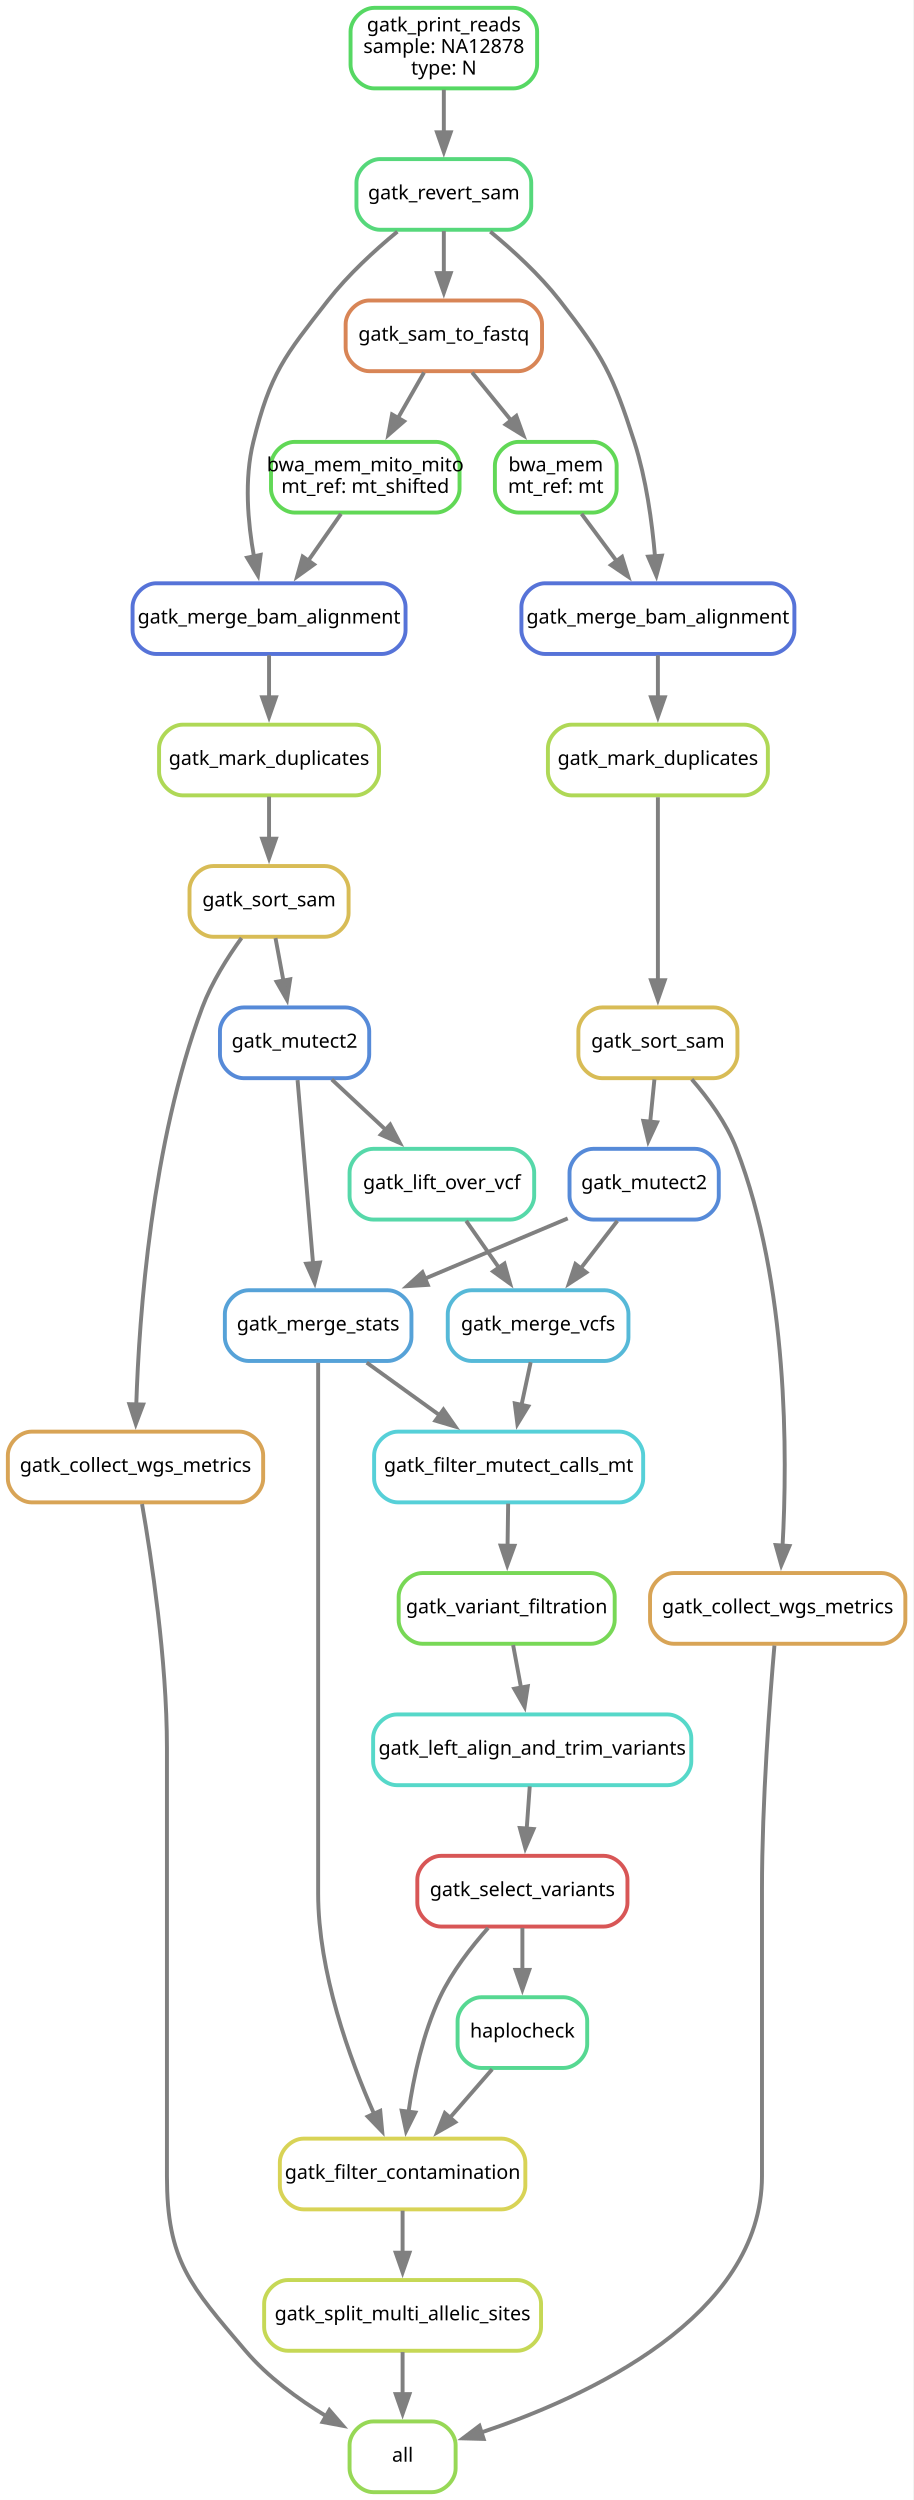
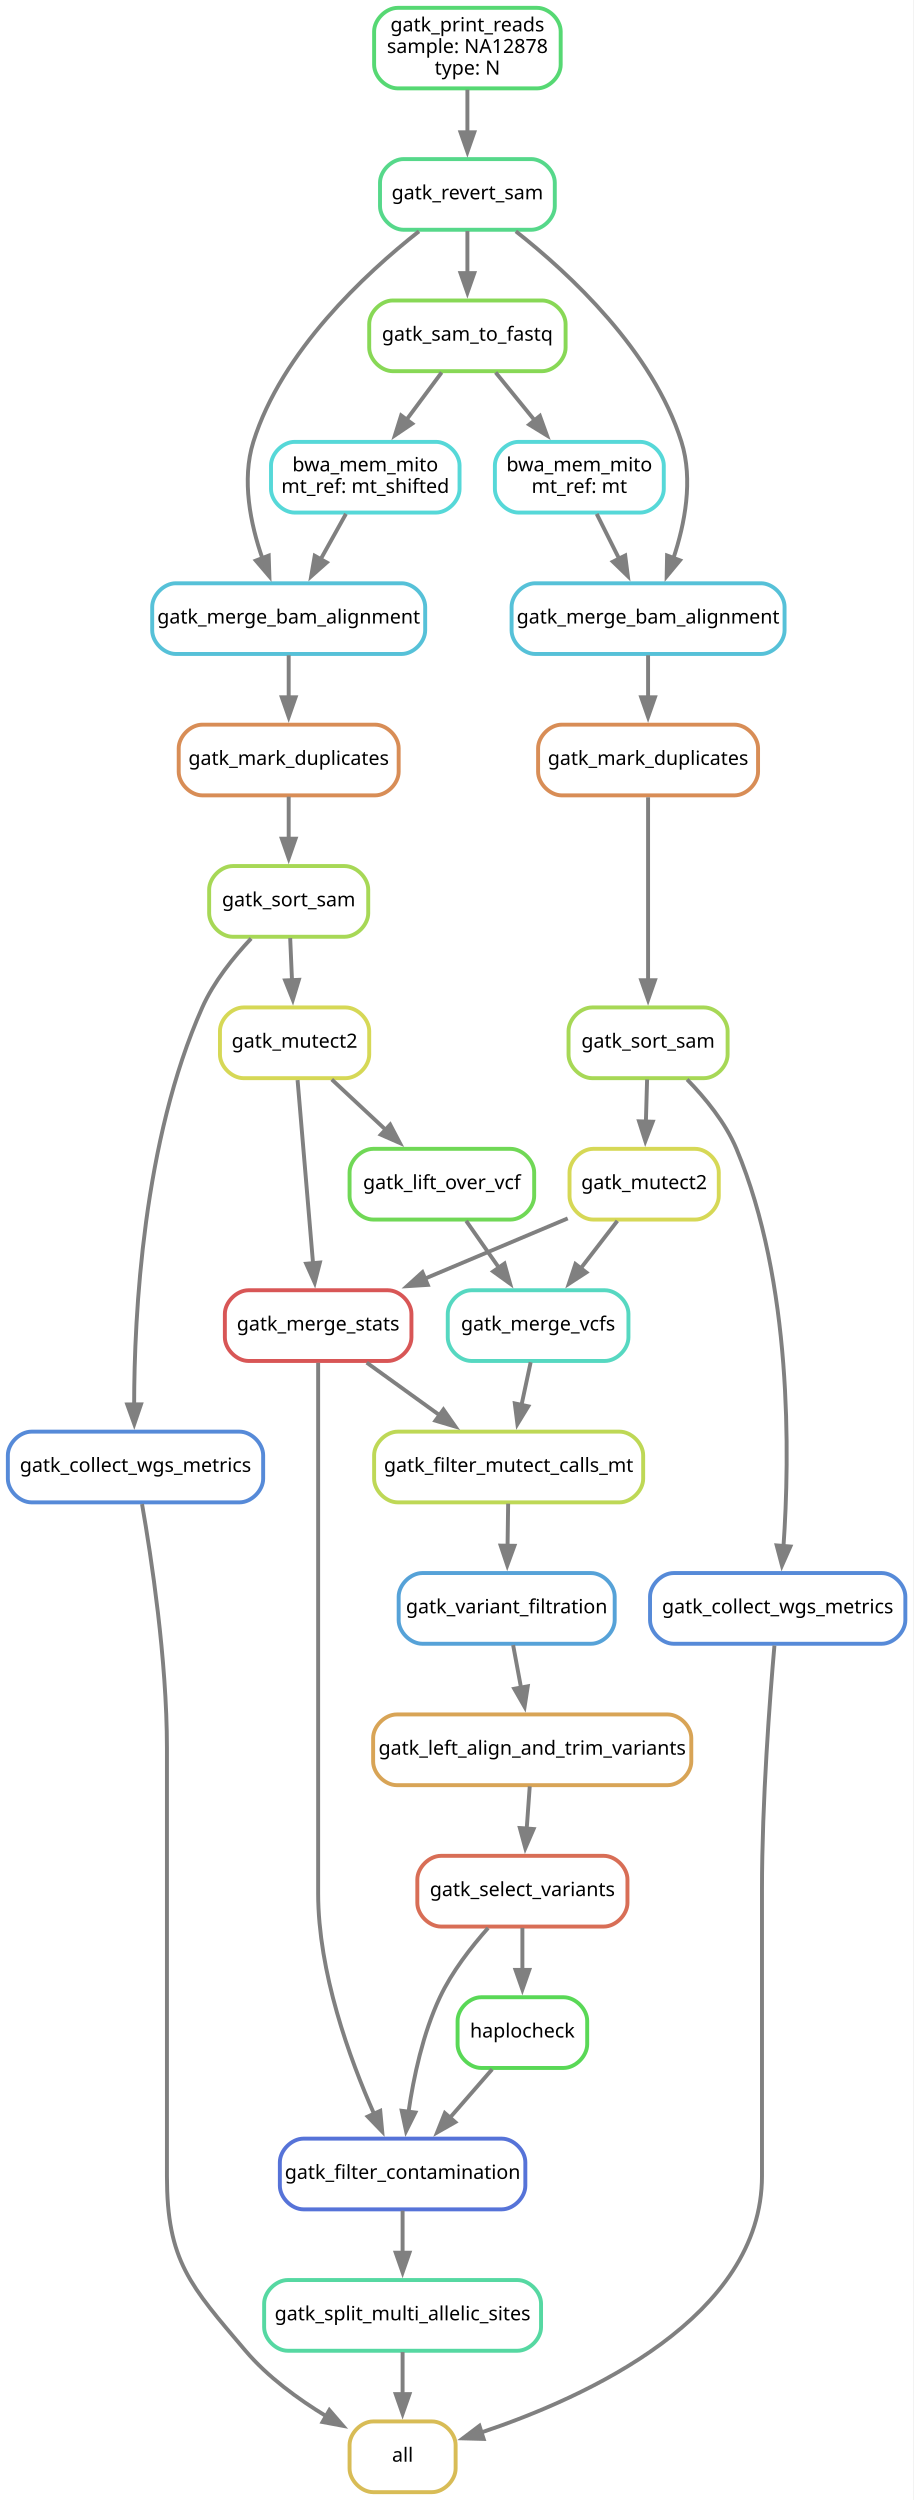
<svg xmlns="http://www.w3.org/2000/svg" width="465pt" height="1273pt" viewBox="0.00 0.00 465.00 1273.00">
  <g id="graph0" class="graph" transform="scale(1 1) rotate(0) translate(4 1269)">
    <polygon fill="white" stroke="none" points="-4,4 -4,-1269 461,-1269 461,4 -4,4" />
    <g id="node1" class="node">
-       <path fill="none" stroke="#97d856" stroke-width="2" d="M216,-36C216,-36 186,-36 186,-36 180,-36 174,-30 174,-24 174,-24 174,-12 174,-12 174,-6 180,0 186,0 186,0 216,0 216,0 222,0 228,-6 228,-12 228,-12 228,-24 228,-24 228,-30 222,-36 216,-36" />
+       <path fill="none" stroke="#d8bc56" stroke-width="2" d="M216,-36C216,-36 186,-36 186,-36 180,-36 174,-30 174,-24 174,-24 174,-12 174,-12 174,-6 180,0 186,0 186,0 216,0 216,0 222,0 228,-6 228,-12 228,-12 228,-24 228,-24 228,-30 222,-36 216,-36" />
      <text text-anchor="middle" x="201" y="-15.5" font-family="sans" font-size="10.00">all</text>
    </g>
    <g id="node2" class="node">
-       <path fill="none" stroke="#c6d856" stroke-width="2" d="M259.5,-108C259.5,-108 142.5,-108 142.5,-108 136.5,-108 130.5,-102 130.5,-96 130.5,-96 130.5,-84 130.5,-84 130.5,-78 136.5,-72 142.5,-72 142.5,-72 259.5,-72 259.5,-72 265.5,-72 271.5,-78 271.5,-84 271.5,-84 271.5,-96 271.5,-96 271.5,-102 265.5,-108 259.5,-108" />
+       <path fill="none" stroke="#56d8a2" stroke-width="2" d="M259.5,-108C259.5,-108 142.5,-108 142.5,-108 136.5,-108 130.5,-102 130.5,-96 130.5,-96 130.5,-84 130.5,-84 130.5,-78 136.5,-72 142.5,-72 142.5,-72 259.5,-72 259.5,-72 265.5,-72 271.5,-78 271.5,-84 271.5,-84 271.5,-96 271.5,-96 271.5,-102 265.5,-108 259.5,-108" />
      <text text-anchor="middle" x="201" y="-87.5" font-family="sans" font-size="10.00">gatk_split_multi_allelic_sites</text>
    </g>
    <g id="edge1" class="edge">
      <path fill="none" stroke="grey" stroke-width="2" d="M201,-71.34C201,-64.75 201,-57.08 201,-49.67" />
      <polygon fill="grey" stroke="grey" stroke-width="2" points="204.5,-49.93 201,-39.93 197.5,-49.93 204.5,-49.93" />
    </g>
    <g id="node3" class="node">
-       <path fill="none" stroke="#d8d356" stroke-width="2" d="M251.5,-180C251.5,-180 150.5,-180 150.5,-180 144.5,-180 138.5,-174 138.5,-168 138.5,-168 138.5,-156 138.5,-156 138.5,-150 144.5,-144 150.5,-144 150.5,-144 251.5,-144 251.5,-144 257.5,-144 263.5,-150 263.5,-156 263.5,-156 263.5,-168 263.5,-168 263.5,-174 257.5,-180 251.5,-180" />
+       <path fill="none" stroke="#5673d8" stroke-width="2" d="M251.5,-180C251.5,-180 150.5,-180 150.5,-180 144.5,-180 138.5,-174 138.5,-168 138.5,-168 138.5,-156 138.5,-156 138.5,-150 144.5,-144 150.5,-144 150.5,-144 251.5,-144 251.5,-144 257.5,-144 263.5,-150 263.5,-156 263.5,-156 263.5,-168 263.5,-168 263.5,-174 257.5,-180 251.5,-180" />
      <text text-anchor="middle" x="201" y="-159.5" font-family="sans" font-size="10.00">gatk_filter_contamination</text>
    </g>
    <g id="edge4" class="edge">
      <path fill="none" stroke="grey" stroke-width="2" d="M201,-143.34C201,-136.75 201,-129.08 201,-121.67" />
      <polygon fill="grey" stroke="grey" stroke-width="2" points="204.5,-121.93 201,-111.93 197.5,-121.93 204.5,-121.93" />
    </g>
    <g id="node4" class="node">
-       <path fill="none" stroke="#d85656" stroke-width="2" d="M303.5,-324C303.5,-324 220.5,-324 220.5,-324 214.5,-324 208.5,-318 208.5,-312 208.5,-312 208.5,-300 208.5,-300 208.5,-294 214.5,-288 220.5,-288 220.5,-288 303.5,-288 303.5,-288 309.5,-288 315.5,-294 315.5,-300 315.5,-300 315.5,-312 315.5,-312 315.5,-318 309.5,-324 303.5,-324" />
+       <path fill="none" stroke="#d86e56" stroke-width="2" d="M303.5,-324C303.5,-324 220.5,-324 220.5,-324 214.5,-324 208.5,-318 208.5,-312 208.5,-312 208.5,-300 208.5,-300 208.5,-294 214.5,-288 220.5,-288 220.5,-288 303.5,-288 303.5,-288 309.5,-288 315.5,-294 315.5,-300 315.5,-300 315.5,-312 315.5,-312 315.5,-318 309.5,-324 303.5,-324" />
      <text text-anchor="middle" x="262" y="-303.5" font-family="sans" font-size="10.00">gatk_select_variants</text>
    </g>
    <g id="edge5" class="edge">
      <path fill="none" stroke="grey" stroke-width="2" d="M244.54,-287.29C235.93,-277.6 226.1,-264.96 220,-252 211.35,-233.64 206.6,-211.29 204.01,-193.59" />
      <polygon fill="grey" stroke="grey" stroke-width="2" points="207.5,-193.31 202.77,-183.82 200.56,-194.18 207.5,-193.31" />
    </g>
    <g id="node24" class="node">
-       <path fill="none" stroke="#56d892" stroke-width="2" d="M283,-252C283,-252 241,-252 241,-252 235,-252 229,-246 229,-240 229,-240 229,-228 229,-228 229,-222 235,-216 241,-216 241,-216 283,-216 283,-216 289,-216 295,-222 295,-228 295,-228 295,-240 295,-240 295,-246 289,-252 283,-252" />
+       <path fill="none" stroke="#59d856" stroke-width="2" d="M283,-252C283,-252 241,-252 241,-252 235,-252 229,-246 229,-240 229,-240 229,-228 229,-228 229,-222 235,-216 241,-216 241,-216 283,-216 283,-216 289,-216 295,-222 295,-228 295,-228 295,-240 295,-240 295,-246 289,-252 283,-252" />
      <text text-anchor="middle" x="262" y="-231.5" font-family="sans" font-size="10.00">haplocheck</text>
    </g>
    <g id="edge32" class="edge">
      <path fill="none" stroke="grey" stroke-width="2" d="M262,-287.34C262,-280.75 262,-273.08 262,-265.67" />
      <polygon fill="grey" stroke="grey" stroke-width="2" points="265.5,-265.93 262,-255.93 258.5,-265.93 265.5,-265.93" />
    </g>
    <g id="node5" class="node">
-       <path fill="none" stroke="#56d8c9" stroke-width="2" d="M336,-396C336,-396 198,-396 198,-396 192,-396 186,-390 186,-384 186,-384 186,-372 186,-372 186,-366 192,-360 198,-360 198,-360 336,-360 336,-360 342,-360 348,-366 348,-372 348,-372 348,-384 348,-384 348,-390 342,-396 336,-396" />
+       <path fill="none" stroke="#d8a456" stroke-width="2" d="M336,-396C336,-396 198,-396 198,-396 192,-396 186,-390 186,-384 186,-384 186,-372 186,-372 186,-366 192,-360 198,-360 198,-360 336,-360 336,-360 342,-360 348,-366 348,-372 348,-372 348,-384 348,-384 348,-390 342,-396 336,-396" />
      <text text-anchor="middle" x="267" y="-375.5" font-family="sans" font-size="10.00">gatk_left_align_and_trim_variants</text>
    </g>
    <g id="edge8" class="edge">
      <path fill="none" stroke="grey" stroke-width="2" d="M265.74,-359.34C265.27,-352.75 264.72,-345.08 264.19,-337.67" />
      <polygon fill="grey" stroke="grey" stroke-width="2" points="267.7,-337.65 263.49,-327.92 260.72,-338.15 267.7,-337.65" />
    </g>
    <g id="node6" class="node">
-       <path fill="none" stroke="#78d856" stroke-width="2" d="M297,-468C297,-468 211,-468 211,-468 205,-468 199,-462 199,-456 199,-456 199,-444 199,-444 199,-438 205,-432 211,-432 211,-432 297,-432 297,-432 303,-432 309,-438 309,-444 309,-444 309,-456 309,-456 309,-462 303,-468 297,-468" />
+       <path fill="none" stroke="#56a2d8" stroke-width="2" d="M297,-468C297,-468 211,-468 211,-468 205,-468 199,-462 199,-456 199,-456 199,-444 199,-444 199,-438 205,-432 211,-432 211,-432 297,-432 297,-432 303,-432 309,-438 309,-444 309,-444 309,-456 309,-456 309,-462 303,-468 297,-468" />
      <text text-anchor="middle" x="254" y="-447.5" font-family="sans" font-size="10.00">gatk_variant_filtration</text>
    </g>
    <g id="edge9" class="edge">
      <path fill="none" stroke="grey" stroke-width="2" d="M257.28,-431.34C258.5,-424.75 259.93,-417.08 261.3,-409.67" />
      <polygon fill="grey" stroke="grey" stroke-width="2" points="264.74,-410.35 263.12,-399.88 257.86,-409.07 264.74,-410.35" />
    </g>
    <g id="node7" class="node">
-       <path fill="none" stroke="#56d0d8" stroke-width="2" d="M311.5,-540C311.5,-540 198.5,-540 198.5,-540 192.5,-540 186.5,-534 186.5,-528 186.5,-528 186.5,-516 186.5,-516 186.5,-510 192.5,-504 198.5,-504 198.5,-504 311.5,-504 311.5,-504 317.5,-504 323.5,-510 323.5,-516 323.5,-516 323.5,-528 323.5,-528 323.5,-534 317.5,-540 311.5,-540" />
+       <path fill="none" stroke="#bed856" stroke-width="2" d="M311.5,-540C311.5,-540 198.5,-540 198.5,-540 192.5,-540 186.5,-534 186.5,-528 186.5,-528 186.5,-516 186.5,-516 186.5,-510 192.5,-504 198.5,-504 198.5,-504 311.5,-504 311.5,-504 317.5,-504 323.5,-510 323.5,-516 323.5,-516 323.5,-528 323.5,-528 323.5,-534 317.5,-540 311.5,-540" />
      <text text-anchor="middle" x="255" y="-519.5" font-family="sans" font-size="10.00">gatk_filter_mutect_calls_mt</text>
    </g>
    <g id="edge10" class="edge">
      <path fill="none" stroke="grey" stroke-width="2" d="M254.75,-503.34C254.65,-496.75 254.54,-489.08 254.44,-481.67" />
      <polygon fill="grey" stroke="grey" stroke-width="2" points="257.94,-481.88 254.3,-471.93 250.94,-481.98 257.94,-481.88" />
    </g>
    <g id="node8" class="node">
-       <path fill="none" stroke="#56b9d8" stroke-width="2" d="M304,-612C304,-612 236,-612 236,-612 230,-612 224,-606 224,-600 224,-600 224,-588 224,-588 224,-582 230,-576 236,-576 236,-576 304,-576 304,-576 310,-576 316,-582 316,-588 316,-588 316,-600 316,-600 316,-606 310,-612 304,-612" />
+       <path fill="none" stroke="#56d8c1" stroke-width="2" d="M304,-612C304,-612 236,-612 236,-612 230,-612 224,-606 224,-600 224,-600 224,-588 224,-588 224,-582 230,-576 236,-576 236,-576 304,-576 304,-576 310,-576 316,-582 316,-588 316,-588 316,-600 316,-600 316,-606 310,-612 304,-612" />
      <text text-anchor="middle" x="270" y="-591.5" font-family="sans" font-size="10.00">gatk_merge_vcfs</text>
    </g>
    <g id="edge11" class="edge">
      <path fill="none" stroke="grey" stroke-width="2" d="M266.21,-575.34C264.79,-568.67 263.12,-560.89 261.51,-553.39" />
      <polygon fill="grey" stroke="grey" stroke-width="2" points="264.99,-552.91 259.47,-543.86 258.14,-554.37 264.99,-552.91" />
    </g>
    <g id="node9" class="node">
-       <path fill="none" stroke="#56d8a9" stroke-width="2" d="M256,-684C256,-684 186,-684 186,-684 180,-684 174,-678 174,-672 174,-672 174,-660 174,-660 174,-654 180,-648 186,-648 186,-648 256,-648 256,-648 262,-648 268,-654 268,-660 268,-660 268,-672 268,-672 268,-678 262,-684 256,-684" />
+       <path fill="none" stroke="#70d856" stroke-width="2" d="M256,-684C256,-684 186,-684 186,-684 180,-684 174,-678 174,-672 174,-672 174,-660 174,-660 174,-654 180,-648 186,-648 186,-648 256,-648 256,-648 262,-648 268,-654 268,-660 268,-660 268,-672 268,-672 268,-678 262,-684 256,-684" />
      <text text-anchor="middle" x="221" y="-663.5" font-family="sans" font-size="10.00">gatk_lift_over_vcf</text>
    </g>
    <g id="edge13" class="edge">
      <path fill="none" stroke="grey" stroke-width="2" d="M233.36,-647.34C238.43,-640.1 244.43,-631.53 250.08,-623.45" />
      <polygon fill="grey" stroke="grey" stroke-width="2" points="252.87,-625.58 255.73,-615.38 247.13,-621.57 252.87,-625.58" />
    </g>
    <g id="node10" class="node">
-       <path fill="none" stroke="#568ad8" stroke-width="2" d="M172,-756C172,-756 120,-756 120,-756 114,-756 108,-750 108,-744 108,-744 108,-732 108,-732 108,-726 114,-720 120,-720 120,-720 172,-720 172,-720 178,-720 184,-726 184,-732 184,-732 184,-744 184,-744 184,-750 178,-756 172,-756" />
+       <path fill="none" stroke="#d6d856" stroke-width="2" d="M172,-756C172,-756 120,-756 120,-756 114,-756 108,-750 108,-744 108,-744 108,-732 108,-732 108,-726 114,-720 120,-720 120,-720 172,-720 172,-720 178,-720 184,-726 184,-732 184,-732 184,-744 184,-744 184,-750 178,-756 172,-756" />
      <text text-anchor="middle" x="146" y="-735.5" font-family="sans" font-size="10.00">gatk_mutect2</text>
    </g>
    <g id="edge15" class="edge">
      <path fill="none" stroke="grey" stroke-width="2" d="M164.93,-719.34C173.3,-711.52 183.33,-702.16 192.57,-693.53" />
      <polygon fill="grey" stroke="grey" stroke-width="2" points="194.68,-696.35 199.61,-686.97 189.91,-691.23 194.68,-696.35" />
    </g>
    <g id="node23" class="node">
-       <path fill="none" stroke="#56a2d8" stroke-width="2" d="M193.5,-612C193.5,-612 122.5,-612 122.5,-612 116.5,-612 110.5,-606 110.5,-600 110.5,-600 110.5,-588 110.5,-588 110.5,-582 116.5,-576 122.5,-576 122.5,-576 193.5,-576 193.5,-576 199.5,-576 205.5,-582 205.5,-588 205.5,-588 205.5,-600 205.5,-600 205.5,-606 199.5,-612 193.5,-612" />
+       <path fill="none" stroke="#d85656" stroke-width="2" d="M193.5,-612C193.5,-612 122.5,-612 122.5,-612 116.5,-612 110.5,-606 110.5,-600 110.5,-600 110.5,-588 110.5,-588 110.5,-582 116.5,-576 122.5,-576 122.5,-576 193.5,-576 193.5,-576 199.5,-576 205.5,-582 205.5,-588 205.5,-588 205.5,-600 205.5,-600 205.5,-606 199.5,-612 193.5,-612" />
      <text text-anchor="middle" x="158" y="-591.5" font-family="sans" font-size="10.00">gatk_merge_stats</text>
    </g>
    <g id="edge31" class="edge">
      <path fill="none" stroke="grey" stroke-width="2" d="M147.52,-719.02C149.5,-695.54 153.01,-654.11 155.41,-625.64" />
      <polygon fill="grey" stroke="grey" stroke-width="2" points="158.88,-626.11 156.24,-615.85 151.91,-625.52 158.88,-626.11" />
    </g>
    <g id="node11" class="node">
-       <path fill="none" stroke="#d8bc56" stroke-width="2" d="M161.5,-828C161.5,-828 104.5,-828 104.5,-828 98.5,-828 92.5,-822 92.5,-816 92.5,-816 92.5,-804 92.5,-804 92.5,-798 98.5,-792 104.5,-792 104.5,-792 161.5,-792 161.5,-792 167.5,-792 173.5,-798 173.5,-804 173.5,-804 173.5,-816 173.5,-816 173.5,-822 167.5,-828 161.5,-828" />
-       <text text-anchor="middle" x="133" y="-807.5" font-family="sans" font-size="10.00">gatk_sort_sam</text>
+       <path fill="none" stroke="#a7d856" stroke-width="2" d="M171.5,-828C171.5,-828 114.5,-828 114.5,-828 108.5,-828 102.5,-822 102.5,-816 102.5,-816 102.5,-804 102.5,-804 102.5,-798 108.5,-792 114.5,-792 114.5,-792 171.5,-792 171.5,-792 177.5,-792 183.5,-798 183.5,-804 183.5,-804 183.5,-816 183.5,-816 183.5,-822 177.5,-828 171.5,-828" />
+       <text text-anchor="middle" x="143" y="-807.5" font-family="sans" font-size="10.00">gatk_sort_sam</text>
    </g>
    <g id="edge16" class="edge">
-       <path fill="none" stroke="grey" stroke-width="2" d="M136.28,-791.34C137.5,-784.75 138.93,-777.08 140.3,-769.67" />
-       <polygon fill="grey" stroke="grey" stroke-width="2" points="143.74,-770.35 142.12,-759.88 136.86,-769.07 143.74,-770.35" />
+       <path fill="none" stroke="grey" stroke-width="2" d="M143.76,-791.34C144.04,-784.75 144.37,-777.08 144.69,-769.67" />
+       <polygon fill="grey" stroke="grey" stroke-width="2" points="148.17,-770.07 145.1,-759.93 141.18,-769.77 148.17,-770.07" />
    </g>
    <g id="node26" class="node">
-       <path fill="none" stroke="#d8a456" stroke-width="2" d="M118,-540C118,-540 12,-540 12,-540 6,-540 0,-534 0,-528 0,-528 0,-516 0,-516 0,-510 6,-504 12,-504 12,-504 118,-504 118,-504 124,-504 130,-510 130,-516 130,-516 130,-528 130,-528 130,-534 124,-540 118,-540" />
+       <path fill="none" stroke="#568ad8" stroke-width="2" d="M118,-540C118,-540 12,-540 12,-540 6,-540 0,-534 0,-528 0,-528 0,-516 0,-516 0,-510 6,-504 12,-504 12,-504 118,-504 118,-504 124,-504 130,-510 130,-516 130,-516 130,-528 130,-528 130,-534 124,-540 118,-540" />
      <text text-anchor="middle" x="65" y="-519.5" font-family="sans" font-size="10.00">gatk_collect_wgs_metrics</text>
    </g>
    <g id="edge34" class="edge">
-       <path fill="none" stroke="grey" stroke-width="2" d="M118.99,-791.39C111.87,-781.53 103.75,-768.7 99,-756 73.18,-686.92 66.87,-599.49 65.39,-553.88" />
-       <polygon fill="grey" stroke="grey" stroke-width="2" points="68.89,-553.81 65.14,-543.9 61.89,-553.99 68.89,-553.81" />
+       <path fill="none" stroke="grey" stroke-width="2" d="M123.88,-791.12C114.87,-781.57 104.84,-769.11 99,-756 68.86,-688.31 64.36,-599.67 64.3,-553.68" />
+       <polygon fill="grey" stroke="grey" stroke-width="2" points="67.79,-553.9 64.37,-543.88 60.79,-553.85 67.79,-553.9" />
    </g>
    <g id="node12" class="node">
-       <path fill="none" stroke="#afd856" stroke-width="2" d="M177,-900C177,-900 89,-900 89,-900 83,-900 77,-894 77,-888 77,-888 77,-876 77,-876 77,-870 83,-864 89,-864 89,-864 177,-864 177,-864 183,-864 189,-870 189,-876 189,-876 189,-888 189,-888 189,-894 183,-900 177,-900" />
-       <text text-anchor="middle" x="133" y="-879.5" font-family="sans" font-size="10.00">gatk_mark_duplicates</text>
+       <path fill="none" stroke="#d88d56" stroke-width="2" d="M187,-900C187,-900 99,-900 99,-900 93,-900 87,-894 87,-888 87,-888 87,-876 87,-876 87,-870 93,-864 99,-864 99,-864 187,-864 187,-864 193,-864 199,-870 199,-876 199,-876 199,-888 199,-888 199,-894 193,-900 187,-900" />
+       <text text-anchor="middle" x="143" y="-879.5" font-family="sans" font-size="10.00">gatk_mark_duplicates</text>
    </g>
    <g id="edge17" class="edge">
-       <path fill="none" stroke="grey" stroke-width="2" d="M133,-863.34C133,-856.75 133,-849.08 133,-841.67" />
-       <polygon fill="grey" stroke="grey" stroke-width="2" points="136.5,-841.93 133,-831.93 129.5,-841.93 136.5,-841.93" />
+       <path fill="none" stroke="grey" stroke-width="2" d="M143,-863.34C143,-856.75 143,-849.08 143,-841.67" />
+       <polygon fill="grey" stroke="grey" stroke-width="2" points="146.5,-841.93 143,-831.93 139.5,-841.93 146.5,-841.93" />
    </g>
    <g id="node13" class="node">
-       <path fill="none" stroke="#5673d8" stroke-width="2" d="M190.5,-972C190.5,-972 75.5,-972 75.5,-972 69.5,-972 63.5,-966 63.5,-960 63.5,-960 63.5,-948 63.5,-948 63.5,-942 69.5,-936 75.5,-936 75.5,-936 190.5,-936 190.5,-936 196.5,-936 202.5,-942 202.5,-948 202.5,-948 202.5,-960 202.5,-960 202.5,-966 196.5,-972 190.5,-972" />
-       <text text-anchor="middle" x="133" y="-951.5" font-family="sans" font-size="10.00">gatk_merge_bam_alignment</text>
+       <path fill="none" stroke="#56c1d8" stroke-width="2" d="M200.5,-972C200.5,-972 85.5,-972 85.5,-972 79.5,-972 73.5,-966 73.5,-960 73.5,-960 73.5,-948 73.5,-948 73.5,-942 79.5,-936 85.5,-936 85.5,-936 200.5,-936 200.5,-936 206.5,-936 212.5,-942 212.5,-948 212.5,-948 212.5,-960 212.5,-960 212.5,-966 206.5,-972 200.5,-972" />
+       <text text-anchor="middle" x="143" y="-951.5" font-family="sans" font-size="10.00">gatk_merge_bam_alignment</text>
    </g>
    <g id="edge18" class="edge">
-       <path fill="none" stroke="grey" stroke-width="2" d="M133,-935.34C133,-928.75 133,-921.08 133,-913.67" />
-       <polygon fill="grey" stroke="grey" stroke-width="2" points="136.5,-913.93 133,-903.93 129.5,-913.93 136.5,-913.93" />
+       <path fill="none" stroke="grey" stroke-width="2" d="M143,-935.34C143,-928.75 143,-921.08 143,-913.67" />
+       <polygon fill="grey" stroke="grey" stroke-width="2" points="146.5,-913.93 143,-903.93 139.5,-913.93 146.5,-913.93" />
    </g>
    <g id="node14" class="node">
-       <path fill="none" stroke="#61d856" stroke-width="2" d="M218,-1044C218,-1044 146,-1044 146,-1044 140,-1044 134,-1038 134,-1032 134,-1032 134,-1020 134,-1020 134,-1014 140,-1008 146,-1008 146,-1008 218,-1008 218,-1008 224,-1008 230,-1014 230,-1020 230,-1020 230,-1032 230,-1032 230,-1038 224,-1044 218,-1044" />
-       <text text-anchor="middle" x="182" y="-1029" font-family="sans" font-size="10.00">bwa_mem_mito_mito</text>
+       <path fill="none" stroke="#56d8d8" stroke-width="2" d="M218,-1044C218,-1044 146,-1044 146,-1044 140,-1044 134,-1038 134,-1032 134,-1032 134,-1020 134,-1020 134,-1014 140,-1008 146,-1008 146,-1008 218,-1008 218,-1008 224,-1008 230,-1014 230,-1020 230,-1020 230,-1032 230,-1032 230,-1038 224,-1044 218,-1044" />
+       <text text-anchor="middle" x="182" y="-1029" font-family="sans" font-size="10.00">bwa_mem_mito</text>
      <text text-anchor="middle" x="182" y="-1018" font-family="sans" font-size="10.00">mt_ref: mt_shifted</text>
    </g>
    <g id="edge19" class="edge">
-       <path fill="none" stroke="grey" stroke-width="2" d="M169.64,-1007.34C164.57,-1000.1 158.57,-991.53 152.92,-983.45" />
-       <polygon fill="grey" stroke="grey" stroke-width="2" points="155.87,-981.57 147.27,-975.38 150.13,-985.58 155.87,-981.57" />
+       <path fill="none" stroke="grey" stroke-width="2" d="M172.16,-1007.34C168.26,-1000.34 163.68,-992.12 159.31,-984.28" />
+       <polygon fill="grey" stroke="grey" stroke-width="2" points="162.37,-982.58 154.45,-975.55 156.26,-985.99 162.37,-982.58" />
    </g>
    <g id="node15" class="node">
-       <path fill="none" stroke="#d88556" stroke-width="2" d="M260,-1116C260,-1116 184,-1116 184,-1116 178,-1116 172,-1110 172,-1104 172,-1104 172,-1092 172,-1092 172,-1086 178,-1080 184,-1080 184,-1080 260,-1080 260,-1080 266,-1080 272,-1086 272,-1092 272,-1092 272,-1104 272,-1104 272,-1110 266,-1116 260,-1116" />
-       <text text-anchor="middle" x="222" y="-1095.5" font-family="sans" font-size="10.00">gatk_sam_to_fastq</text>
+       <path fill="none" stroke="#88d856" stroke-width="2" d="M272,-1116C272,-1116 196,-1116 196,-1116 190,-1116 184,-1110 184,-1104 184,-1104 184,-1092 184,-1092 184,-1086 190,-1080 196,-1080 196,-1080 272,-1080 272,-1080 278,-1080 284,-1086 284,-1092 284,-1092 284,-1104 284,-1104 284,-1110 278,-1116 272,-1116" />
+       <text text-anchor="middle" x="234" y="-1095.5" font-family="sans" font-size="10.00">gatk_sam_to_fastq</text>
    </g>
    <g id="edge21" class="edge">
-       <path fill="none" stroke="grey" stroke-width="2" d="M211.91,-1079.34C207.86,-1072.26 203.1,-1063.92 198.57,-1056" />
-       <polygon fill="grey" stroke="grey" stroke-width="2" points="201.73,-1054.48 193.73,-1047.53 195.65,-1057.95 201.73,-1054.48" />
+       <path fill="none" stroke="grey" stroke-width="2" d="M220.88,-1079.34C215.44,-1072.01 208.99,-1063.34 202.93,-1055.18" />
+       <polygon fill="grey" stroke="grey" stroke-width="2" points="205.88,-1053.27 197.1,-1047.33 200.26,-1057.45 205.88,-1053.27" />
    </g>
    <g id="node22" class="node">
-       <path fill="none" stroke="#61d856" stroke-width="2" d="M298,-1044C298,-1044 260,-1044 260,-1044 254,-1044 248,-1038 248,-1032 248,-1032 248,-1020 248,-1020 248,-1014 254,-1008 260,-1008 260,-1008 298,-1008 298,-1008 304,-1008 310,-1014 310,-1020 310,-1020 310,-1032 310,-1032 310,-1038 304,-1044 298,-1044" />
-       <text text-anchor="middle" x="279" y="-1029" font-family="sans" font-size="10.00">bwa_mem</text>
-       <text text-anchor="middle" x="279" y="-1018" font-family="sans" font-size="10.00">mt_ref: mt</text>
+       <path fill="none" stroke="#56d8d8" stroke-width="2" d="M322,-1044C322,-1044 260,-1044 260,-1044 254,-1044 248,-1038 248,-1032 248,-1032 248,-1020 248,-1020 248,-1014 254,-1008 260,-1008 260,-1008 322,-1008 322,-1008 328,-1008 334,-1014 334,-1020 334,-1020 334,-1032 334,-1032 334,-1038 328,-1044 322,-1044" />
+       <text text-anchor="middle" x="291" y="-1029" font-family="sans" font-size="10.00">bwa_mem_mito</text>
+       <text text-anchor="middle" x="291" y="-1018" font-family="sans" font-size="10.00">mt_ref: mt</text>
    </g>
    <g id="edge29" class="edge">
-       <path fill="none" stroke="grey" stroke-width="2" d="M236.38,-1079.34C242.41,-1071.93 249.57,-1063.14 256.28,-1054.9" />
-       <polygon fill="grey" stroke="grey" stroke-width="2" points="258.91,-1057.21 262.51,-1047.25 253.48,-1052.79 258.91,-1057.21" />
+       <path fill="none" stroke="grey" stroke-width="2" d="M248.38,-1079.34C254.41,-1071.93 261.57,-1063.14 268.28,-1054.9" />
+       <polygon fill="grey" stroke="grey" stroke-width="2" points="270.91,-1057.21 274.51,-1047.25 265.48,-1052.79 270.91,-1057.21" />
    </g>
    <g id="node16" class="node">
-       <path fill="none" stroke="#56d87b" stroke-width="2" d="M254.5,-1188C254.5,-1188 189.5,-1188 189.5,-1188 183.5,-1188 177.5,-1182 177.5,-1176 177.5,-1176 177.5,-1164 177.5,-1164 177.5,-1158 183.5,-1152 189.5,-1152 189.5,-1152 254.5,-1152 254.5,-1152 260.5,-1152 266.5,-1158 266.5,-1164 266.5,-1164 266.5,-1176 266.5,-1176 266.5,-1182 260.5,-1188 254.5,-1188" />
-       <text text-anchor="middle" x="222" y="-1167.5" font-family="sans" font-size="10.00">gatk_revert_sam</text>
+       <path fill="none" stroke="#56d88a" stroke-width="2" d="M266.5,-1188C266.5,-1188 201.5,-1188 201.5,-1188 195.5,-1188 189.5,-1182 189.5,-1176 189.5,-1176 189.5,-1164 189.5,-1164 189.5,-1158 195.5,-1152 201.5,-1152 201.5,-1152 266.5,-1152 266.5,-1152 272.5,-1152 278.5,-1158 278.5,-1164 278.5,-1164 278.5,-1176 278.5,-1176 278.5,-1182 272.5,-1188 266.5,-1188" />
+       <text text-anchor="middle" x="234" y="-1167.5" font-family="sans" font-size="10.00">gatk_revert_sam</text>
    </g>
    <g id="edge20" class="edge">
-       <path fill="none" stroke="grey" stroke-width="2" d="M198.34,-1151.05C186.76,-1141.49 173.16,-1129.03 163,-1116 140.75,-1087.47 133.7,-1079.12 125,-1044 120.27,-1024.89 122.19,-1002.87 125.34,-985.5" />
-       <polygon fill="grey" stroke="grey" stroke-width="2" points="128.71,-986.46 127.33,-975.96 121.86,-985.03 128.71,-986.46" />
+       <path fill="none" stroke="grey" stroke-width="2" d="M209.34,-1151.21C181.88,-1129.57 139.46,-1090.16 125,-1044 118.93,-1024.6 123.54,-1002.17 129.61,-984.68" />
+       <polygon fill="grey" stroke="grey" stroke-width="2" points="132.82,-986.08 133.17,-975.49 126.29,-983.54 132.82,-986.08" />
    </g>
    <g id="edge22" class="edge">
-       <path fill="none" stroke="grey" stroke-width="2" d="M222,-1151.34C222,-1144.75 222,-1137.08 222,-1129.67" />
-       <polygon fill="grey" stroke="grey" stroke-width="2" points="225.5,-1129.93 222,-1119.93 218.5,-1129.93 225.5,-1129.93" />
+       <path fill="none" stroke="grey" stroke-width="2" d="M234,-1151.34C234,-1144.75 234,-1137.08 234,-1129.67" />
+       <polygon fill="grey" stroke="grey" stroke-width="2" points="237.5,-1129.93 234,-1119.93 230.5,-1129.93 237.5,-1129.93" />
    </g>
    <g id="node21" class="node">
-       <path fill="none" stroke="#5673d8" stroke-width="2" d="M388.5,-972C388.5,-972 273.5,-972 273.5,-972 267.5,-972 261.5,-966 261.5,-960 261.5,-960 261.5,-948 261.5,-948 261.5,-942 267.5,-936 273.5,-936 273.5,-936 388.5,-936 388.5,-936 394.5,-936 400.5,-942 400.5,-948 400.5,-948 400.5,-960 400.5,-960 400.5,-966 394.5,-972 388.5,-972" />
-       <text text-anchor="middle" x="331" y="-951.5" font-family="sans" font-size="10.00">gatk_merge_bam_alignment</text>
+       <path fill="none" stroke="#56c1d8" stroke-width="2" d="M383.5,-972C383.5,-972 268.5,-972 268.5,-972 262.5,-972 256.5,-966 256.5,-960 256.5,-960 256.5,-948 256.5,-948 256.5,-942 262.5,-936 268.5,-936 268.5,-936 383.5,-936 383.5,-936 389.5,-936 395.5,-942 395.5,-948 395.5,-948 395.5,-960 395.5,-960 395.5,-966 389.5,-972 383.5,-972" />
+       <text text-anchor="middle" x="326" y="-951.5" font-family="sans" font-size="10.00">gatk_merge_bam_alignment</text>
    </g>
    <g id="edge28" class="edge">
-       <path fill="none" stroke="grey" stroke-width="2" d="M245.66,-1151.05C257.24,-1141.49 270.84,-1129.03 281,-1116 303.25,-1087.47 307.97,-1078.46 319,-1044 325.04,-1025.14 328.04,-1003.08 329.53,-985.64" />
-       <polygon fill="grey" stroke="grey" stroke-width="2" points="333.01,-986.04 330.22,-975.82 326.03,-985.55 333.01,-986.04" />
+       <path fill="none" stroke="grey" stroke-width="2" d="M258.66,-1151.21C286.12,-1129.57 328.54,-1090.16 343,-1044 349.06,-1024.65 344.71,-1002.21 338.89,-984.71" />
+       <polygon fill="grey" stroke="grey" stroke-width="2" points="342.24,-983.68 335.47,-975.52 335.68,-986.12 342.24,-983.68" />
    </g>
    <g id="node17" class="node">
-       <path fill="none" stroke="#56d863" stroke-width="2" d="M257.5,-1265C257.5,-1265 186.5,-1265 186.5,-1265 180.5,-1265 174.5,-1259 174.5,-1253 174.5,-1253 174.5,-1236 174.5,-1236 174.5,-1230 180.5,-1224 186.5,-1224 186.5,-1224 257.5,-1224 257.5,-1224 263.5,-1224 269.5,-1230 269.5,-1236 269.5,-1236 269.5,-1253 269.5,-1253 269.5,-1259 263.5,-1265 257.5,-1265" />
-       <text text-anchor="middle" x="222" y="-1253" font-family="sans" font-size="10.00">gatk_print_reads</text>
-       <text text-anchor="middle" x="222" y="-1242" font-family="sans" font-size="10.00">sample: NA12878</text>
-       <text text-anchor="middle" x="222" y="-1231" font-family="sans" font-size="10.00">type: N</text>
+       <path fill="none" stroke="#56d873" stroke-width="2" d="M269.5,-1265C269.5,-1265 198.5,-1265 198.5,-1265 192.5,-1265 186.5,-1259 186.5,-1253 186.5,-1253 186.5,-1236 186.5,-1236 186.5,-1230 192.5,-1224 198.5,-1224 198.5,-1224 269.5,-1224 269.5,-1224 275.5,-1224 281.5,-1230 281.5,-1236 281.5,-1236 281.5,-1253 281.5,-1253 281.5,-1259 275.5,-1265 269.5,-1265" />
+       <text text-anchor="middle" x="234" y="-1253" font-family="sans" font-size="10.00">gatk_print_reads</text>
+       <text text-anchor="middle" x="234" y="-1242" font-family="sans" font-size="10.00">sample: NA12878</text>
+       <text text-anchor="middle" x="234" y="-1231" font-family="sans" font-size="10.00">type: N</text>
    </g>
    <g id="edge23" class="edge">
-       <path fill="none" stroke="grey" stroke-width="2" d="M222,-1223.3C222,-1216.58 222,-1208.93 222,-1201.6" />
-       <polygon fill="grey" stroke="grey" stroke-width="2" points="225.5,-1201.65 222,-1191.65 218.5,-1201.65 225.5,-1201.65" />
+       <path fill="none" stroke="grey" stroke-width="2" d="M234,-1223.3C234,-1216.58 234,-1208.93 234,-1201.6" />
+       <polygon fill="grey" stroke="grey" stroke-width="2" points="237.5,-1201.65 234,-1191.65 230.5,-1201.65 237.5,-1201.65" />
    </g>
    <g id="node18" class="node">
-       <path fill="none" stroke="#568ad8" stroke-width="2" d="M350,-684C350,-684 298,-684 298,-684 292,-684 286,-678 286,-672 286,-672 286,-660 286,-660 286,-654 292,-648 298,-648 298,-648 350,-648 350,-648 356,-648 362,-654 362,-660 362,-660 362,-672 362,-672 362,-678 356,-684 350,-684" />
+       <path fill="none" stroke="#d6d856" stroke-width="2" d="M350,-684C350,-684 298,-684 298,-684 292,-684 286,-678 286,-672 286,-672 286,-660 286,-660 286,-654 292,-648 298,-648 298,-648 350,-648 350,-648 356,-648 362,-654 362,-660 362,-660 362,-672 362,-672 362,-678 356,-684 350,-684" />
      <text text-anchor="middle" x="324" y="-663.5" font-family="sans" font-size="10.00">gatk_mutect2</text>
    </g>
    <g id="edge14" class="edge">
      <path fill="none" stroke="grey" stroke-width="2" d="M310.37,-647.34C304.73,-640.01 298.03,-631.34 291.74,-623.18" />
      <polygon fill="grey" stroke="grey" stroke-width="2" points="294.54,-621.08 285.66,-615.3 289,-625.35 294.54,-621.08" />
    </g>
    <g id="edge30" class="edge">
      <path fill="none" stroke="grey" stroke-width="2" d="M285.08,-648.59C263.36,-639.43 235.96,-627.87 212.16,-617.84" />
      <polygon fill="grey" stroke="grey" stroke-width="2" points="213.82,-614.74 203.25,-614.08 211.1,-621.19 213.82,-614.74" />
    </g>
    <g id="node19" class="node">
-       <path fill="none" stroke="#d8bc56" stroke-width="2" d="M359.5,-756C359.5,-756 302.5,-756 302.5,-756 296.5,-756 290.5,-750 290.5,-744 290.5,-744 290.5,-732 290.5,-732 290.5,-726 296.5,-720 302.5,-720 302.5,-720 359.5,-720 359.5,-720 365.5,-720 371.5,-726 371.5,-732 371.5,-732 371.5,-744 371.5,-744 371.5,-750 365.5,-756 359.5,-756" />
-       <text text-anchor="middle" x="331" y="-735.5" font-family="sans" font-size="10.00">gatk_sort_sam</text>
+       <path fill="none" stroke="#a7d856" stroke-width="2" d="M354.5,-756C354.5,-756 297.5,-756 297.5,-756 291.5,-756 285.5,-750 285.5,-744 285.5,-744 285.5,-732 285.5,-732 285.5,-726 291.5,-720 297.5,-720 297.5,-720 354.5,-720 354.5,-720 360.5,-720 366.5,-726 366.5,-732 366.5,-732 366.5,-744 366.5,-744 366.5,-750 360.5,-756 354.5,-756" />
+       <text text-anchor="middle" x="326" y="-735.5" font-family="sans" font-size="10.00">gatk_sort_sam</text>
    </g>
    <g id="edge24" class="edge">
-       <path fill="none" stroke="grey" stroke-width="2" d="M329.23,-719.34C328.58,-712.75 327.81,-705.08 327.07,-697.67" />
-       <polygon fill="grey" stroke="grey" stroke-width="2" points="330.57,-697.52 326.09,-687.91 323.6,-698.21 330.57,-697.52" />
+       <path fill="none" stroke="grey" stroke-width="2" d="M325.5,-719.34C325.31,-712.75 325.09,-705.08 324.88,-697.67" />
+       <polygon fill="grey" stroke="grey" stroke-width="2" points="328.38,-697.82 324.6,-687.93 321.39,-698.02 328.38,-697.82" />
    </g>
    <g id="node25" class="node">
-       <path fill="none" stroke="#d8a456" stroke-width="2" d="M445,-468C445,-468 339,-468 339,-468 333,-468 327,-462 327,-456 327,-456 327,-444 327,-444 327,-438 333,-432 339,-432 339,-432 445,-432 445,-432 451,-432 457,-438 457,-444 457,-444 457,-456 457,-456 457,-462 451,-468 445,-468" />
+       <path fill="none" stroke="#568ad8" stroke-width="2" d="M445,-468C445,-468 339,-468 339,-468 333,-468 327,-462 327,-456 327,-456 327,-444 327,-444 327,-438 333,-432 339,-432 339,-432 445,-432 445,-432 451,-432 457,-438 457,-444 457,-444 457,-456 457,-456 457,-462 451,-468 445,-468" />
      <text text-anchor="middle" x="392" y="-447.5" font-family="sans" font-size="10.00">gatk_collect_wgs_metrics</text>
    </g>
    <g id="edge33" class="edge">
-       <path fill="none" stroke="grey" stroke-width="2" d="M348.24,-719.42C356.62,-709.77 365.94,-697.12 371,-684 397.43,-615.49 397,-527.54 394.47,-481.77" />
-       <polygon fill="grey" stroke="grey" stroke-width="2" points="397.98,-481.77 393.84,-472.01 390.99,-482.22 397.98,-481.77" />
+       <path fill="none" stroke="grey" stroke-width="2" d="M345.87,-719.33C355.16,-709.84 365.4,-697.36 371,-684 399.46,-616.11 398.15,-527.55 394.95,-481.63" />
+       <polygon fill="grey" stroke="grey" stroke-width="2" points="398.46,-481.52 394.17,-471.83 391.48,-482.08 398.46,-481.52" />
    </g>
    <g id="node20" class="node">
-       <path fill="none" stroke="#afd856" stroke-width="2" d="M375,-900C375,-900 287,-900 287,-900 281,-900 275,-894 275,-888 275,-888 275,-876 275,-876 275,-870 281,-864 287,-864 287,-864 375,-864 375,-864 381,-864 387,-870 387,-876 387,-876 387,-888 387,-888 387,-894 381,-900 375,-900" />
-       <text text-anchor="middle" x="331" y="-879.5" font-family="sans" font-size="10.00">gatk_mark_duplicates</text>
+       <path fill="none" stroke="#d88d56" stroke-width="2" d="M370,-900C370,-900 282,-900 282,-900 276,-900 270,-894 270,-888 270,-888 270,-876 270,-876 270,-870 276,-864 282,-864 282,-864 370,-864 370,-864 376,-864 382,-870 382,-876 382,-876 382,-888 382,-888 382,-894 376,-900 370,-900" />
+       <text text-anchor="middle" x="326" y="-879.5" font-family="sans" font-size="10.00">gatk_mark_duplicates</text>
    </g>
    <g id="edge25" class="edge">
-       <path fill="none" stroke="grey" stroke-width="2" d="M331,-863.02C331,-839.54 331,-798.11 331,-769.64" />
-       <polygon fill="grey" stroke="grey" stroke-width="2" points="334.5,-769.87 331,-759.87 327.5,-769.87 334.5,-769.87" />
+       <path fill="none" stroke="grey" stroke-width="2" d="M326,-863.02C326,-839.54 326,-798.11 326,-769.64" />
+       <polygon fill="grey" stroke="grey" stroke-width="2" points="329.5,-769.87 326,-759.87 322.5,-769.87 329.5,-769.87" />
    </g>
    <g id="edge26" class="edge">
-       <path fill="none" stroke="grey" stroke-width="2" d="M331,-935.34C331,-928.75 331,-921.08 331,-913.67" />
-       <polygon fill="grey" stroke="grey" stroke-width="2" points="334.5,-913.93 331,-903.93 327.5,-913.93 334.5,-913.93" />
+       <path fill="none" stroke="grey" stroke-width="2" d="M326,-935.34C326,-928.75 326,-921.08 326,-913.67" />
+       <polygon fill="grey" stroke="grey" stroke-width="2" points="329.5,-913.93 326,-903.93 322.5,-913.93 329.5,-913.93" />
    </g>
    <g id="edge27" class="edge">
-       <path fill="none" stroke="grey" stroke-width="2" d="M292.12,-1007.34C297.56,-1000.01 304.01,-991.34 310.07,-983.18" />
-       <polygon fill="grey" stroke="grey" stroke-width="2" points="312.74,-985.45 315.9,-975.33 307.12,-981.27 312.74,-985.45" />
+       <path fill="none" stroke="grey" stroke-width="2" d="M299.83,-1007.34C303.33,-1000.34 307.44,-992.12 311.36,-984.28" />
+       <polygon fill="grey" stroke="grey" stroke-width="2" points="314.35,-986.12 315.7,-975.61 308.09,-982.99 314.35,-986.12" />
    </g>
    <g id="edge6" class="edge">
      <path fill="none" stroke="grey" stroke-width="2" d="M158,-575.07C158,-548.13 158,-495.62 158,-451 158,-451 158,-451 158,-305 158,-264.79 173.99,-220.82 186.46,-192.63" />
      <polygon fill="grey" stroke="grey" stroke-width="2" points="189.62,-194.15 190.62,-183.61 183.26,-191.23 189.62,-194.15" />
    </g>
    <g id="edge12" class="edge">
      <path fill="none" stroke="grey" stroke-width="2" d="M182.73,-575.15C194.02,-567.01 207.59,-557.22 219.9,-548.33" />
      <polygon fill="grey" stroke="grey" stroke-width="2" points="221.8,-551.27 227.86,-542.58 217.71,-545.6 221.8,-551.27" />
    </g>
    <g id="edge7" class="edge">
      <path fill="none" stroke="grey" stroke-width="2" d="M246.61,-215.34C240.08,-207.85 232.33,-198.95 225.08,-190.63" />
      <polygon fill="grey" stroke="grey" stroke-width="2" points="227.8,-188.42 218.59,-183.18 222.52,-193.02 227.8,-188.42" />
    </g>
    <g id="edge2" class="edge">
      <path fill="none" stroke="grey" stroke-width="2" d="M390.34,-431.09C388,-404.17 384,-351.69 384,-307 384,-307 384,-307 384,-161 384,-89.15 294.85,-48.42 241,-30.37" />
      <polygon fill="grey" stroke="grey" stroke-width="2" points="242.27,-27.1 231.68,-27.39 240.13,-33.77 242.27,-27.1" />
    </g>
    <g id="edge3" class="edge">
      <path fill="none" stroke="grey" stroke-width="2" d="M68.32,-503.14C73,-476.3 81,-423.9 81,-379 81,-379 81,-379 81,-161 81,-117.63 92.93,-105.06 121,-72 132.32,-58.67 147.8,-47.37 162.13,-38.66" />
      <polygon fill="grey" stroke="grey" stroke-width="2" points="163.73,-41.78 170.65,-33.76 160.24,-35.71 163.73,-41.78" />
    </g>
  </g>
</svg>
